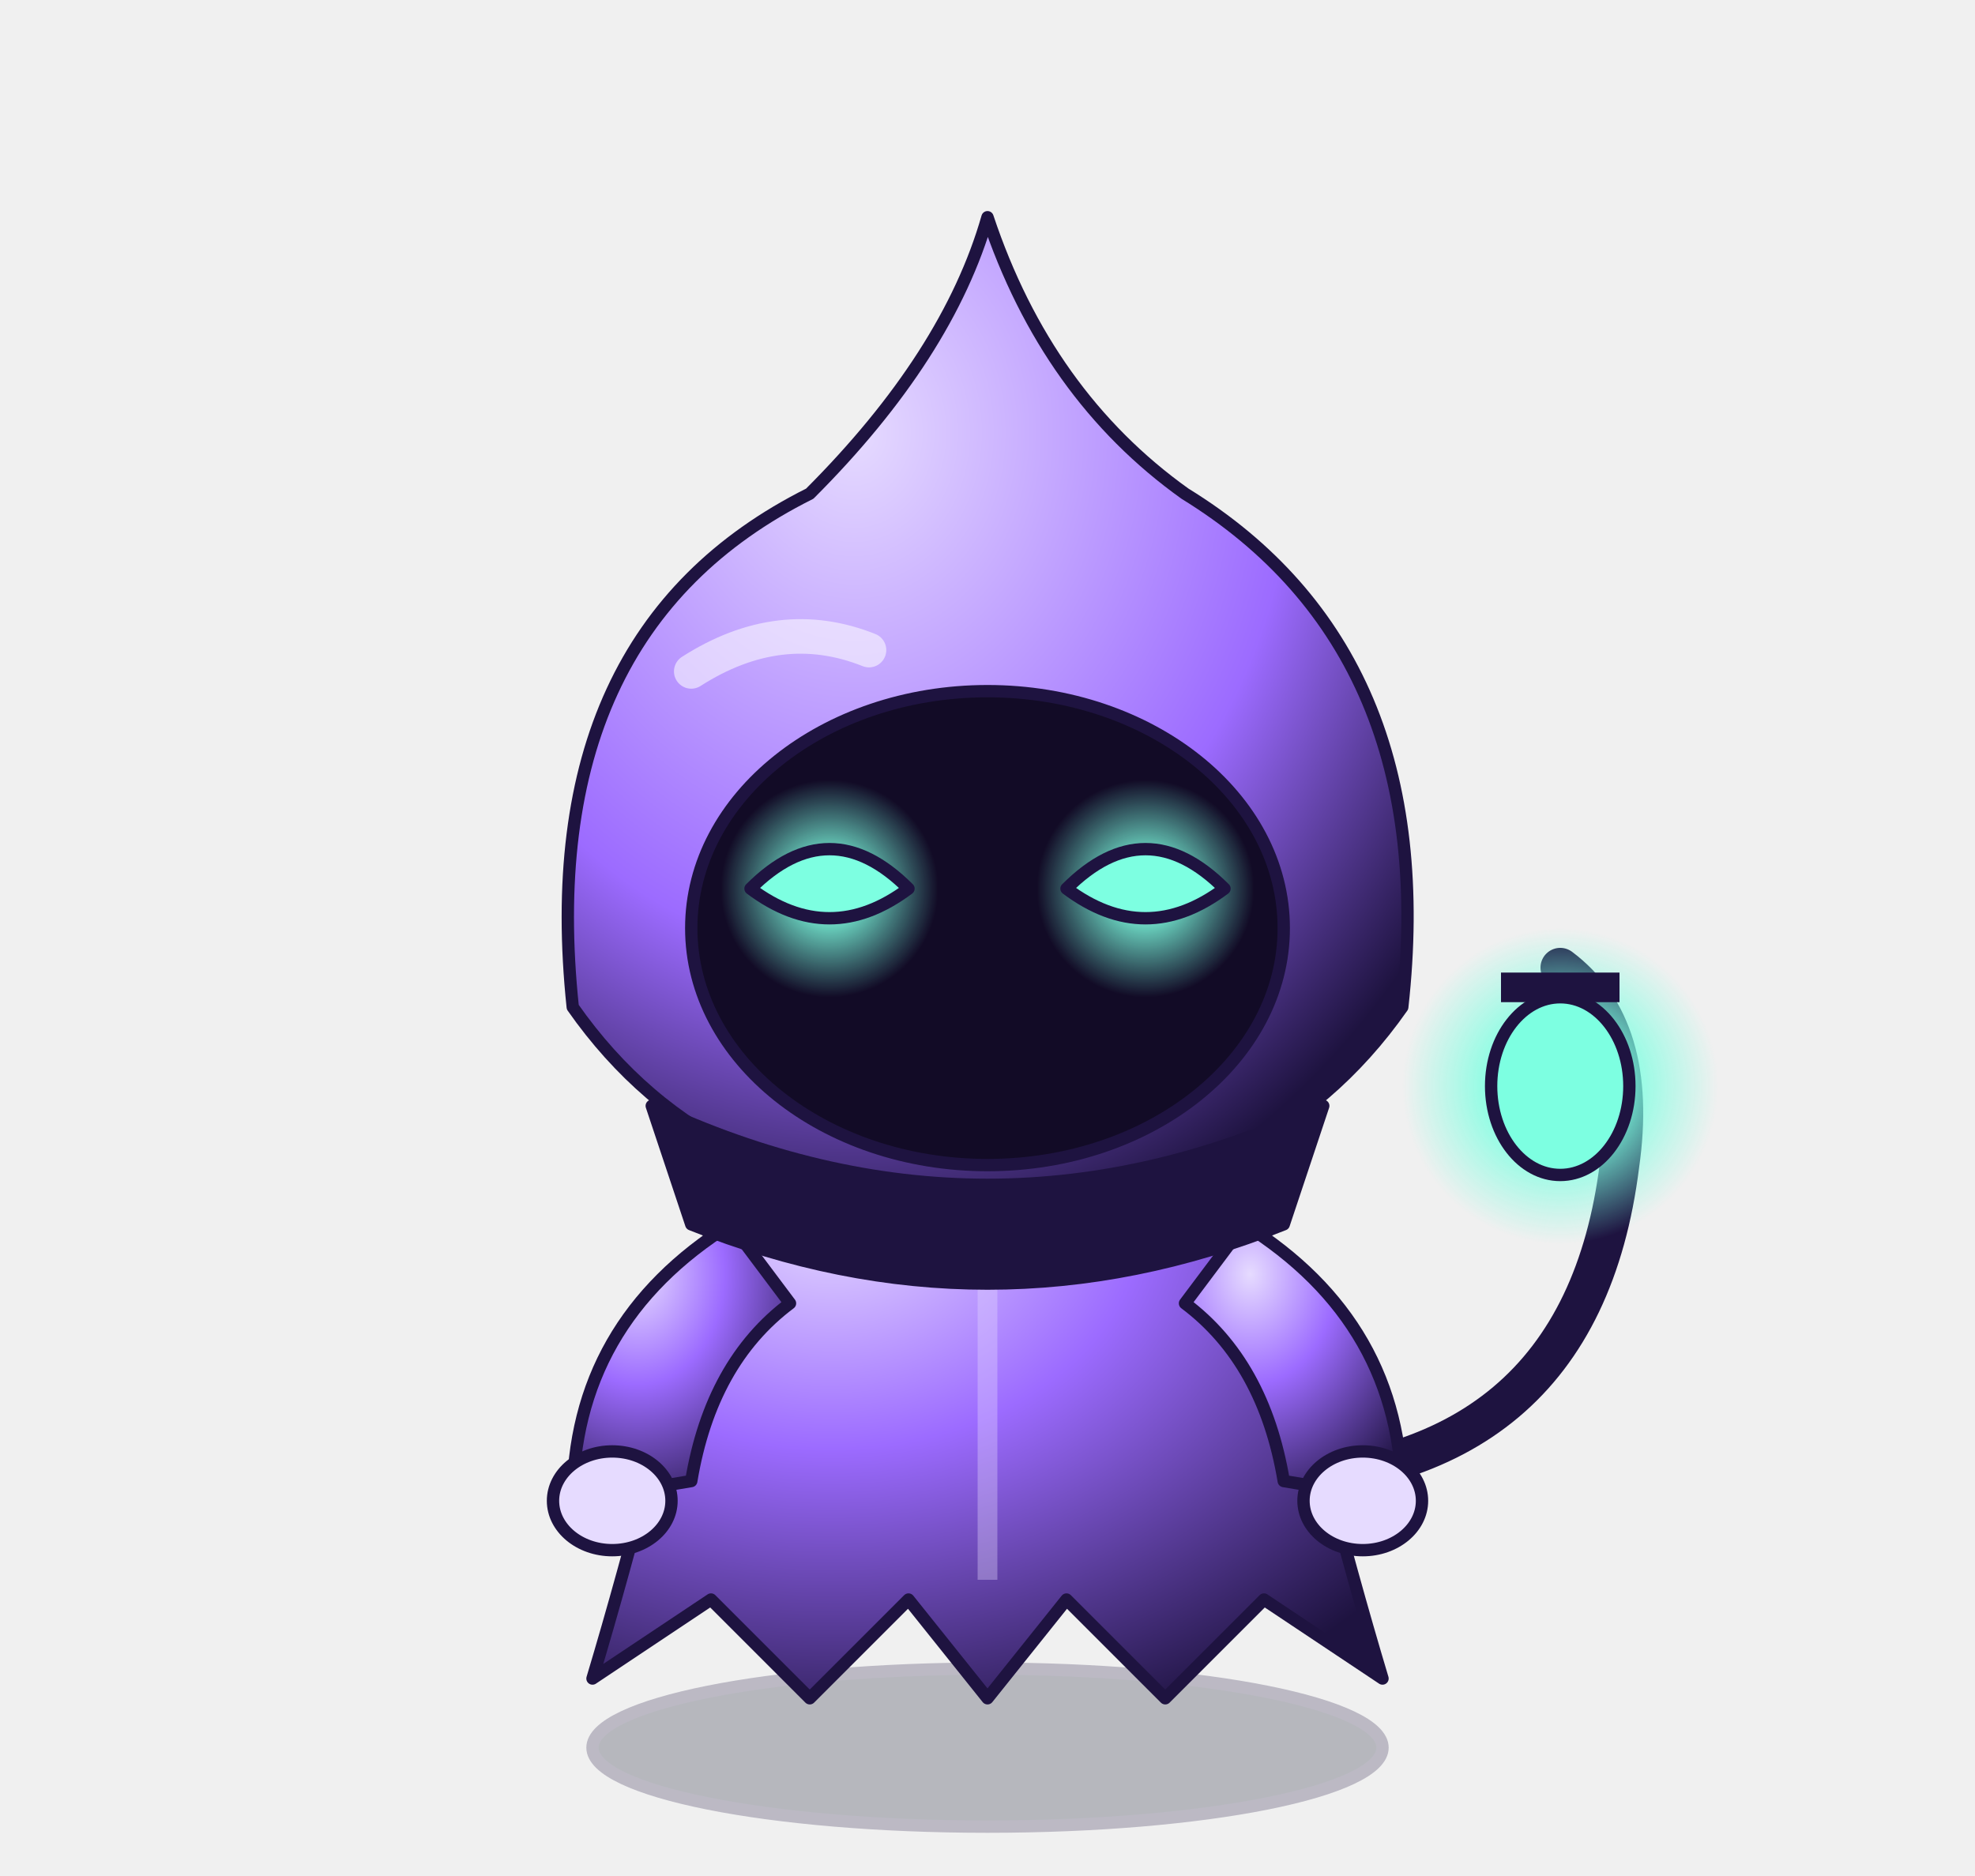
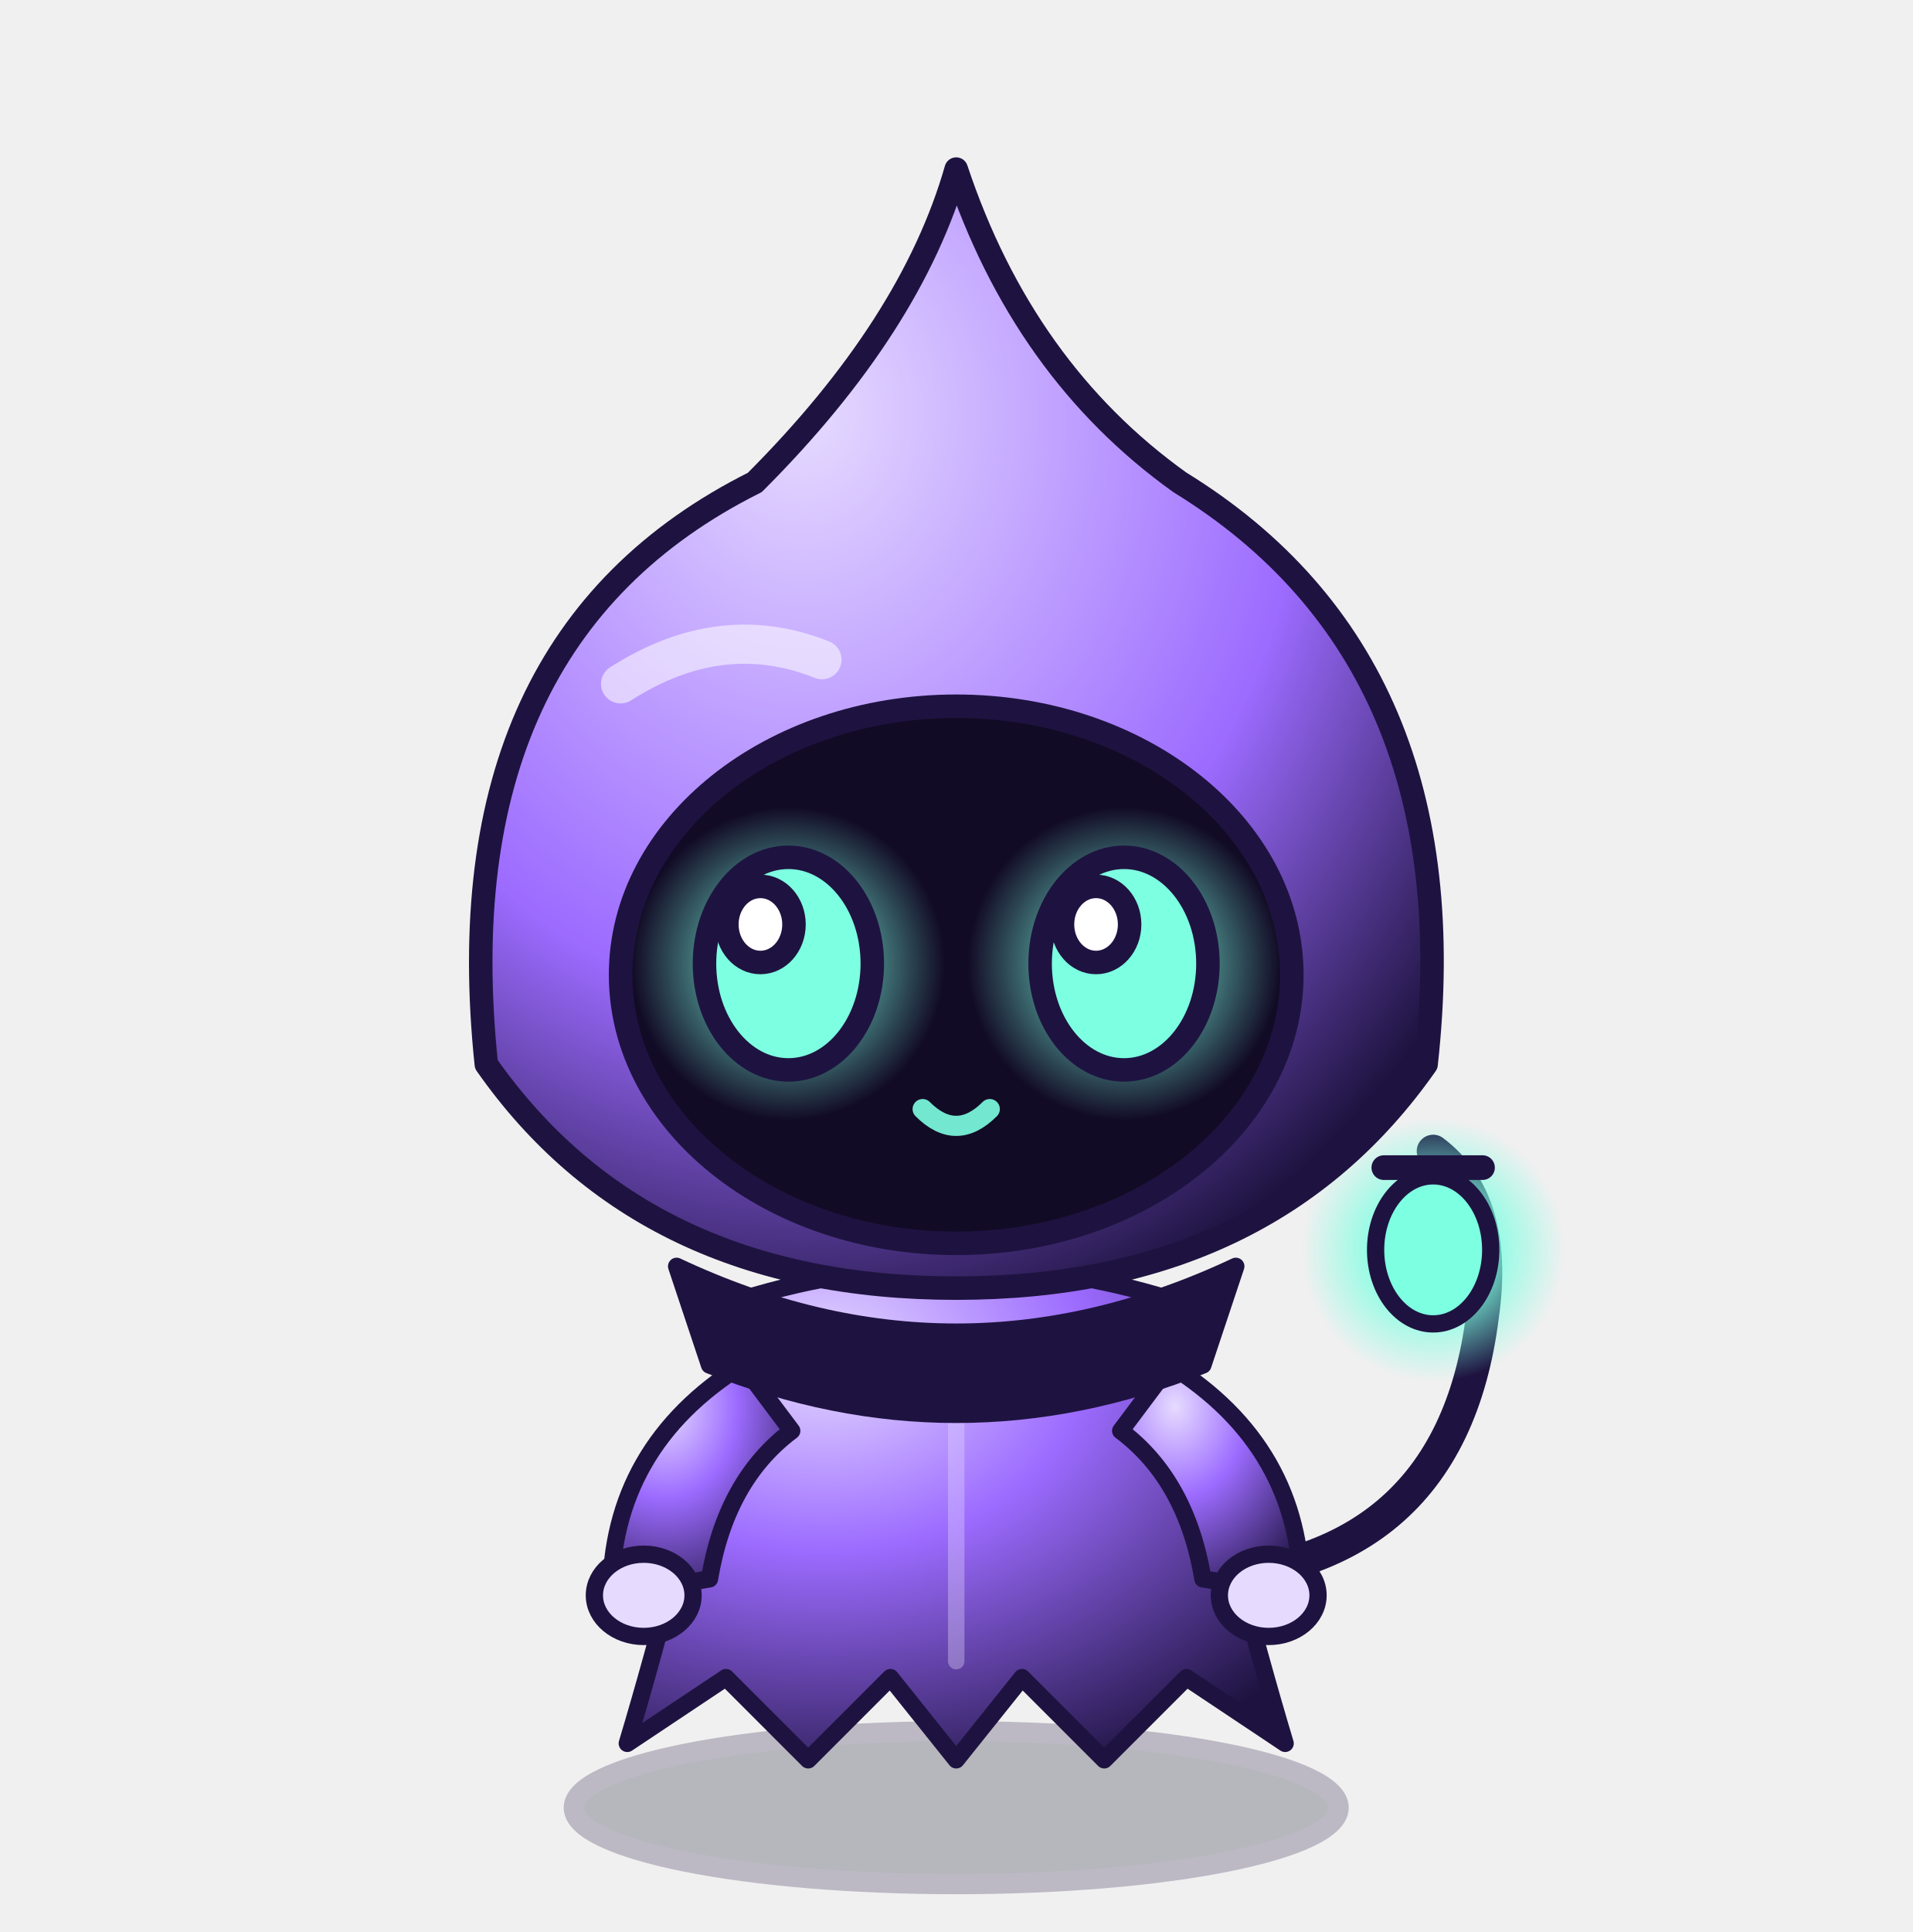
- <svg xmlns="http://www.w3.org/2000/svg" viewBox="0 0 200 190">
+ <svg xmlns="http://www.w3.org/2000/svg" viewBox="0 -12 200 202">
  <defs>
    <radialGradient id="duskveil-down-body" cx="30%" cy="18%" r="95%">
      <stop stop-color="#e6dbff" />
      <stop offset=".42" stop-color="#9c6bff" />
      <stop offset="1" stop-color="#1e1340" />
    </radialGradient>
    <radialGradient id="duskveil-down-face" cx="34%" cy="22%" r="85%">
      <stop stop-color="#e6dbff" />
      <stop offset=".62" stop-color="#9c6bff" />
      <stop offset="1" stop-color="#1e1340" />
    </radialGradient>
    <radialGradient id="duskveil-down-pearl" cx="32%" cy="15%">
      <stop stop-color="#ffffff" />
      <stop offset=".55" stop-color="#e6dbff" />
      <stop offset="1" stop-color="#9c6bff" />
    </radialGradient>
    <linearGradient id="duskveil-down-jewel" x2=".8" y2="1">
      <stop stop-color="#ffffff" />
      <stop offset=".3" stop-color="#7dffe1" />
      <stop offset="1" stop-color="#9c6bff" />
    </linearGradient>
    <radialGradient id="duskveil-down-shine">
      <stop stop-color="#ffffff" />
      <stop offset=".35" stop-color="#7dffe1" />
      <stop offset="1" stop-color="#7dffe1" stop-opacity="0" />
    </radialGradient>
  </defs>
-   <g stroke="#1e1340" stroke-width="1.25" stroke-linejoin="round">
+   <g stroke="#1e1340" stroke-width="2.1" stroke-linejoin="round" stroke-linecap="round">
    <ellipse class="fighter-shadow" cx="100" cy="177" rx="40" ry="8" fill="#060d24" opacity=".25" />
    <g class="fighter-character">
      <g class="fighter-tail">
-         <path d="M126 150Q160 150 164 118Q166 104 158 98" fill="none" stroke="#1e1340" stroke-width="4" stroke-linecap="round" />
-         <circle cx="158" cy="110" r="16" fill="url(#duskveil-down-shine)" stroke="none" />
-         <ellipse cx="158" cy="110" rx="7" ry="9" fill="#7dffe1" />
-         <path d="M152 100H164" fill="none" stroke="#1e1340" stroke-width="3" />
+         <g transform="matrix(0.86 0 0 0.86 14 24.08)">
+           <path d="M126 150Q160 150 164 118Q166 104 158 98" fill="none" stroke="#1e1340" stroke-width="4" stroke-linecap="round" />
+           <circle cx="158" cy="110" r="16" fill="url(#duskveil-down-shine)" stroke="none" />
+           <ellipse cx="158" cy="110" rx="7" ry="9" fill="#7dffe1" />
+           <path d="M152 100H164" fill="none" stroke="#1e1340" stroke-width="3" />
+         </g>
      </g>
      <g class="fighter-wings" />
      <g class="fighter-legL" />
      <g class="fighter-legR" />
      <g class="fighter-torso">
-         <path d="M74 116Q100 108 126 116Q134 150 140 170L128 162L118 172L108 162L100 172L92 162L82 172L72 162L60 170Q66 150 74 116Z" fill="url(#duskveil-down-body)" />
-         <path d="M100 120V160" fill="none" stroke="#e6dbff" stroke-width="2" opacity=".35" />
+         <g transform="matrix(0.86 0 0 0.86 14 24.08)">
+           <path d="M74 116Q100 108 126 116Q134 150 140 170L128 162L118 172L108 162L100 172L92 162L82 172L72 162L60 170Q66 150 74 116Z" fill="url(#duskveil-down-body)" />
+           <path d="M100 120V160" fill="none" stroke="#e6dbff" stroke-width="2" opacity=".35" />
+         </g>
      </g>
      <g class="fighter-armL">
-         <path d="M74 124Q58 134 58 152L70 150Q72 138 80 132Z" fill="url(#duskveil-down-body)" />
-         <ellipse cx="62" cy="152" rx="6" ry="5" fill="#e6dbff" />
+         <g transform="matrix(0.86 0 0 0.86 14 24.08)">
+           <path d="M74 124Q58 134 58 152L70 150Q72 138 80 132Z" fill="url(#duskveil-down-body)" />
+           <ellipse cx="62" cy="152" rx="6" ry="5" fill="#e6dbff" />
+         </g>
      </g>
      <g class="fighter-armR">
-         <path d="M126 124Q142 134 142 152L130 150Q128 138 120 132Z" fill="url(#duskveil-down-body)" />
-         <ellipse cx="138" cy="152" rx="6" ry="5" fill="#e6dbff" />
+         <g transform="matrix(0.86 0 0 0.86 14 24.08)">
+           <path d="M126 124Q142 134 142 152L130 150Q128 138 120 132Z" fill="url(#duskveil-down-body)" />
+           <ellipse cx="138" cy="152" rx="6" ry="5" fill="#e6dbff" />
+         </g>
      </g>
      <g class="fighter-face">
        <g class="fighter-head">
-           <path d="M58 102Q54 64 82 50Q96 36 100 22Q106 40 120 50Q146 66 142 102Q128 122 100 122Q72 122 58 102Z" fill="url(#duskveil-down-face)" />
-           <ellipse cx="100" cy="94" rx="30" ry="24" fill="#120b26" />
-           <path d="M70 68Q79 62.24 88 65.84" stroke="#ffffff" stroke-width="3.5" stroke-linecap="round" opacity=".55" fill="none" />
+           <g transform="matrix(1.17 0 0 1.17 -17 -20.06)">
+             <path d="M58 102Q54 64 82 50Q96 36 100 22Q106 40 120 50Q146 66 142 102Q128 122 100 122Q72 122 58 102Z" fill="url(#duskveil-down-face)" />
+             <ellipse cx="100" cy="94" rx="30" ry="24" fill="#120b26" />
+             <path d="M70 68Q79 62.24 88 65.84" stroke="#ffffff" stroke-width="3.5" stroke-linecap="round" opacity=".55" fill="none" />
+           </g>
        </g>
        <g class="fighter-ears" />
        <g class="fighter-eyes">
-           <circle cx="84" cy="90" r="11" fill="url(#duskveil-down-shine)" stroke="none" opacity=".8" />
-           <path d="M76 90Q84 82 92 90Q84 96 76 90Z" fill="#7dffe1" />
-           <circle cx="116" cy="90" r="11" fill="url(#duskveil-down-shine)" stroke="none" opacity=".8" />
-           <path d="M108 90Q116 82 124 90Q116 96 108 90Z" fill="#7dffe1" />
+           <g transform="matrix(1.17 0 0 1.17 -17 -20.06)">
+             <circle cx="85" cy="93" r="14" fill="url(#duskveil-down-shine)" stroke="none" opacity=".7" />
+             <ellipse cx="85" cy="93" rx="7.5" ry="9.5" fill="#7dffe1" />
+             <ellipse cx="82.5" cy="89.5" rx="3" ry="3.4" fill="#ffffff" />
+             <circle cx="115" cy="93" r="14" fill="url(#duskveil-down-shine)" stroke="none" opacity=".7" />
+             <ellipse cx="115" cy="93" rx="7.5" ry="9.5" fill="#7dffe1" />
+             <ellipse cx="112.5" cy="89.5" rx="3" ry="3.4" fill="#ffffff" />
+             <path d="M97 106Q100 109 103 106" stroke="#7dffe1" stroke-width="1.8" fill="none" stroke-linecap="round" opacity=".9" />
+           </g>
        </g>
        <g class="fighter-flame" />
      </g>
      <g class="fighter-scarf">
-         <path d="M66 112Q100 128 134 112L130 124Q100 136 70 124Z" fill="#1e1340" />
+         <g transform="matrix(0.86 0 0 0.86 14 24.08)">
+           <path d="M66 112Q100 128 134 112L130 124Q100 136 70 124Z" fill="#1e1340" />
+         </g>
      </g>
    </g>
  </g>
</svg>
